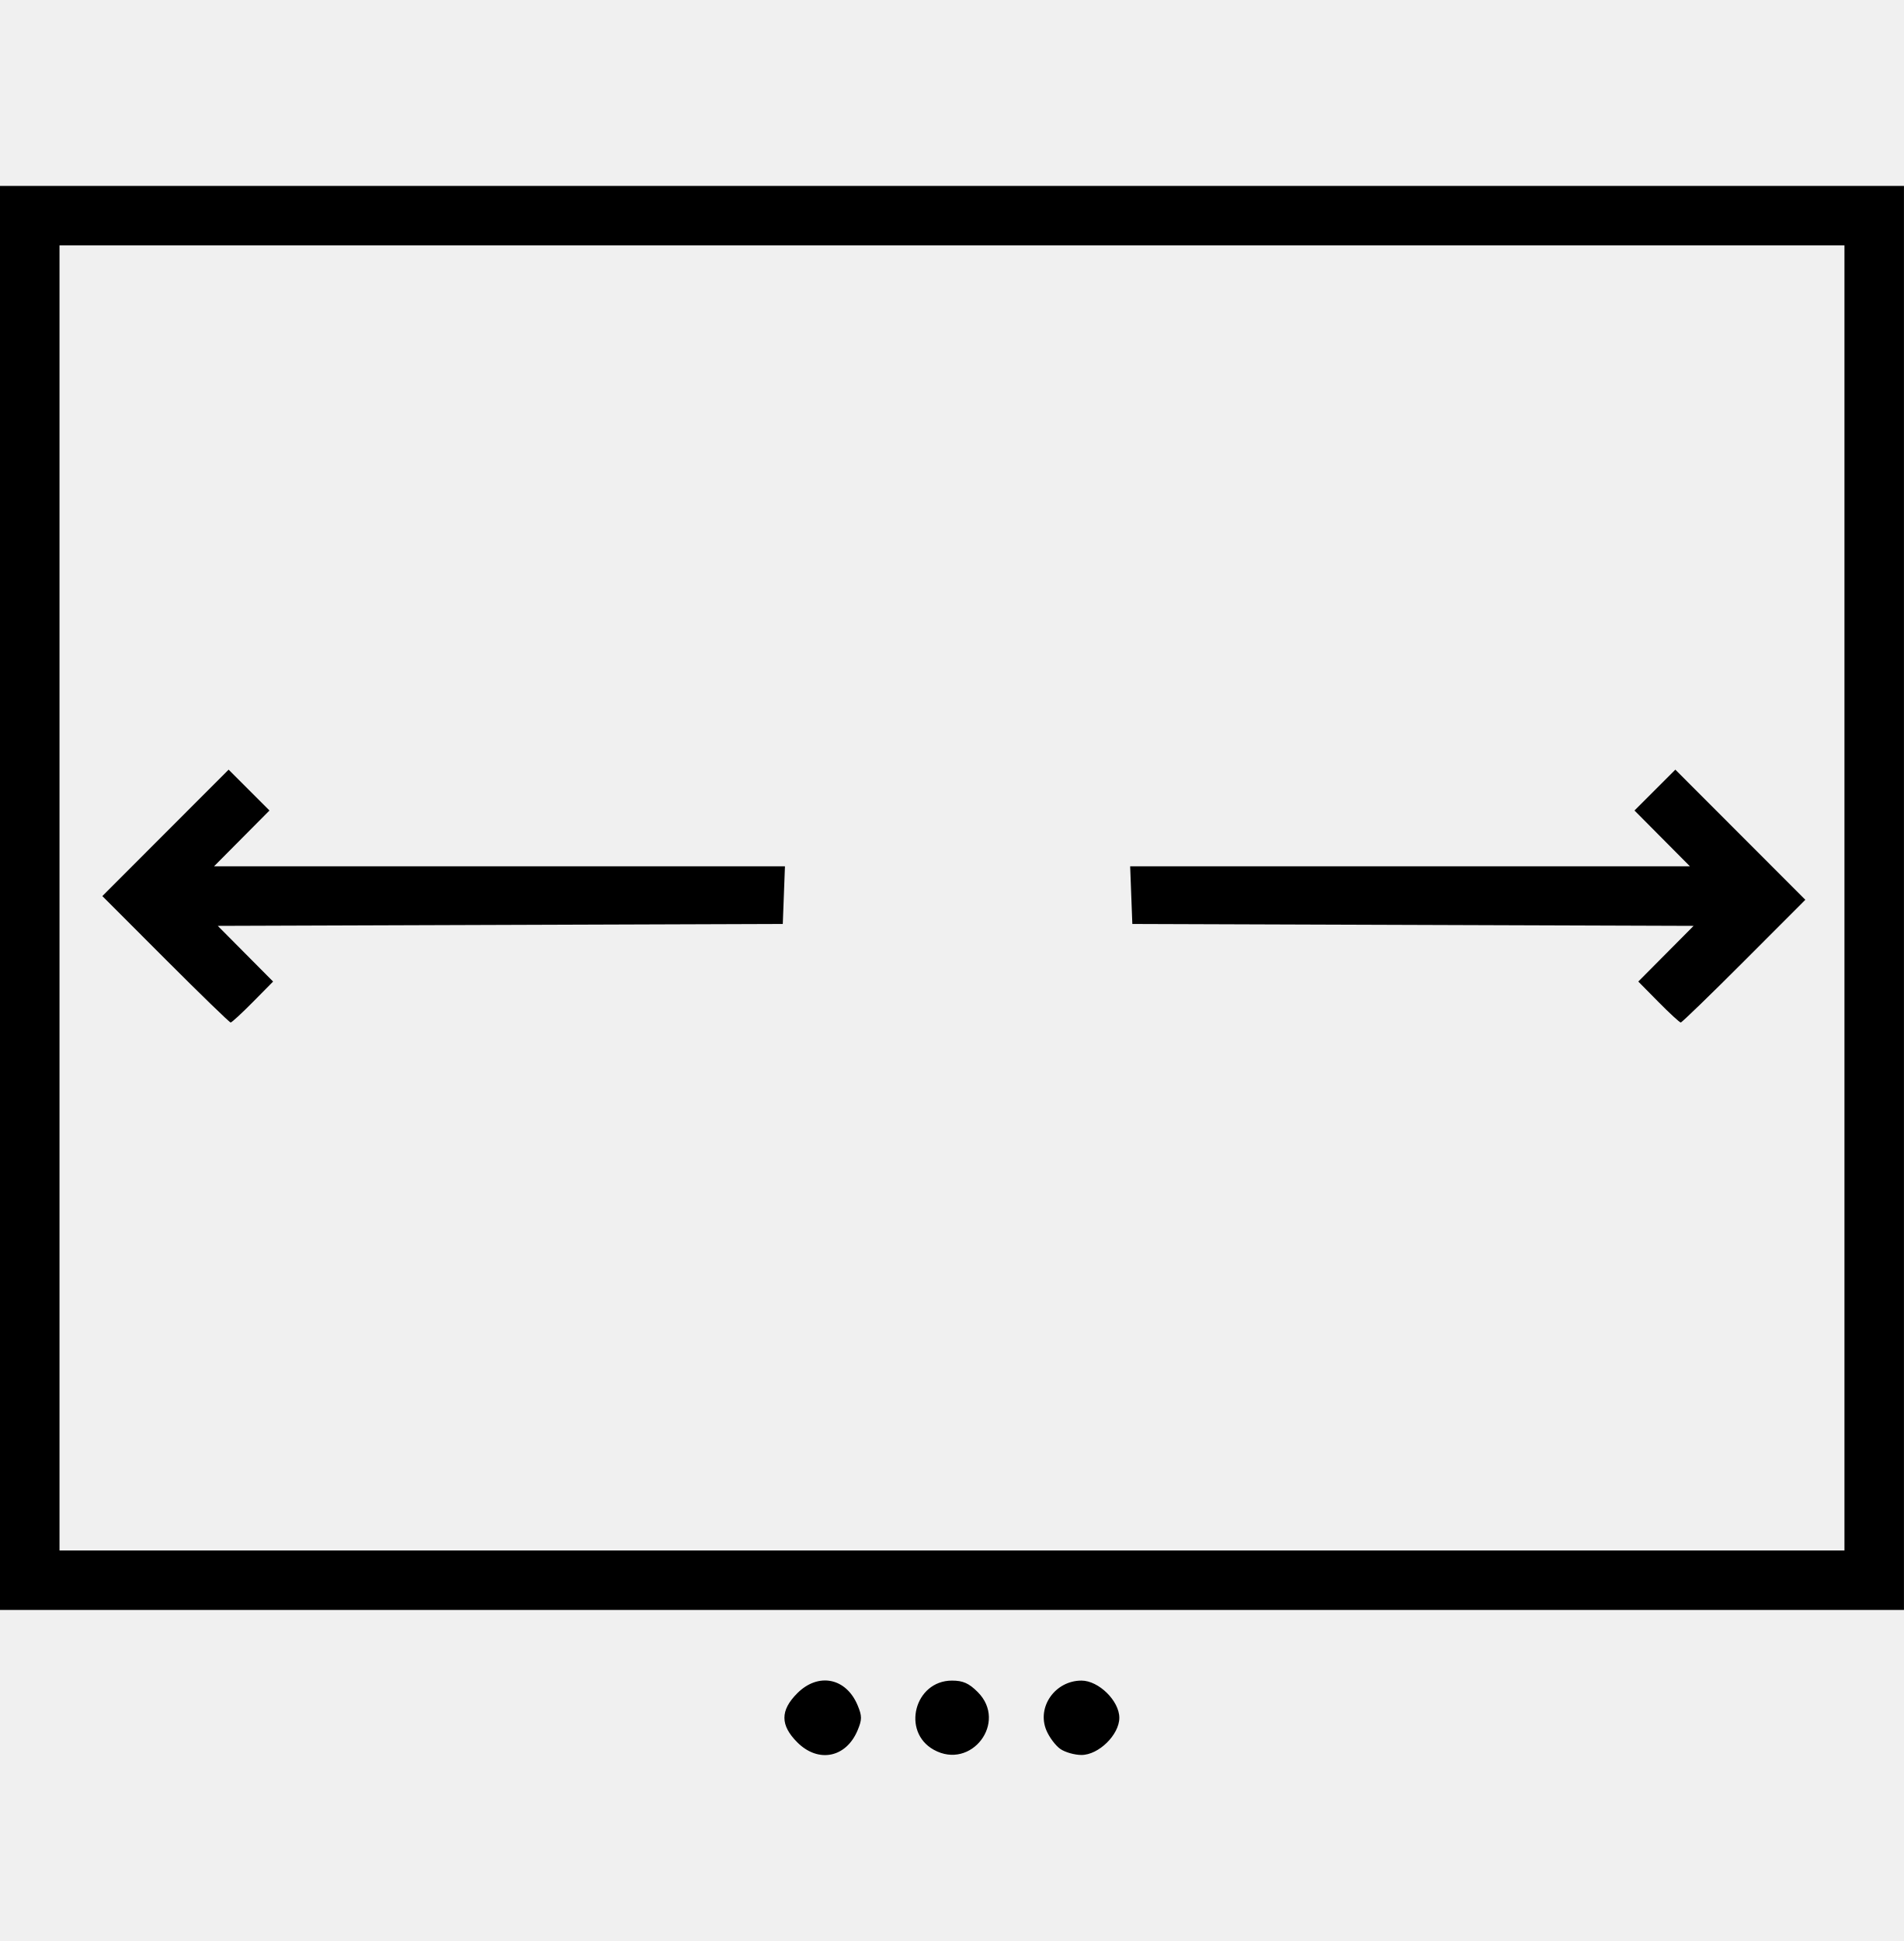
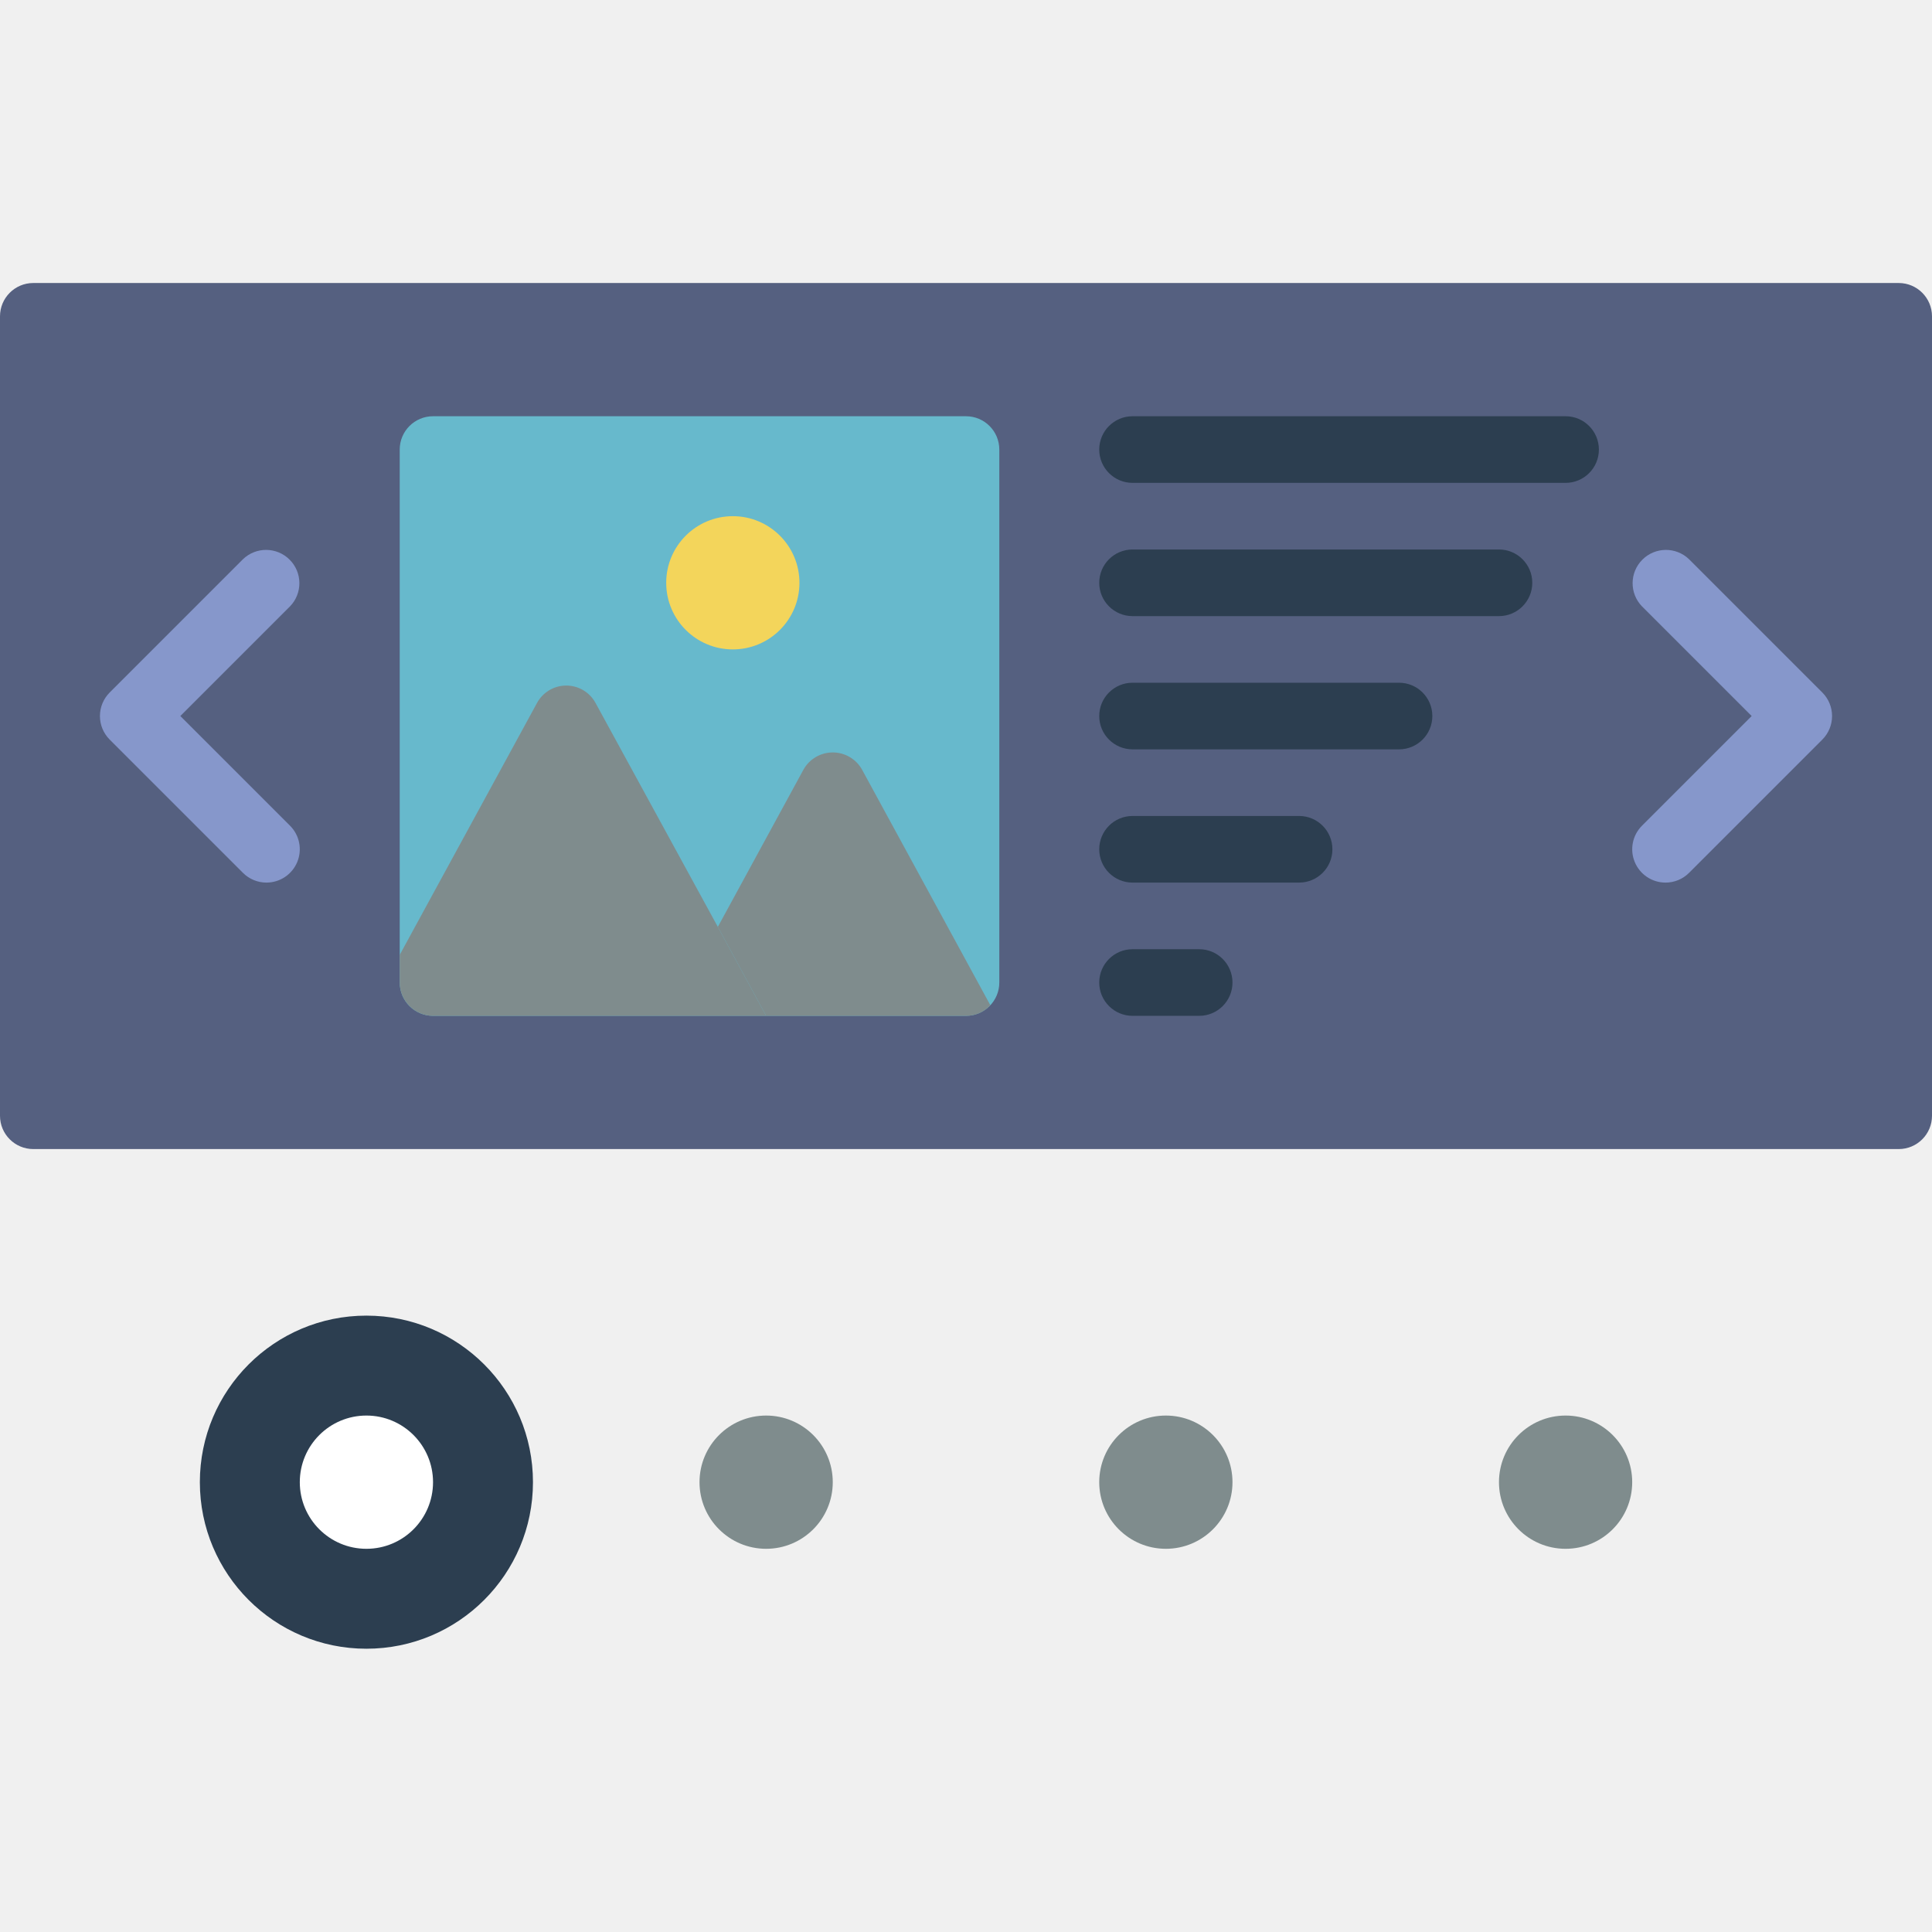
- <svg xmlns="http://www.w3.org/2000/svg" id="svg2" version="1.1" width="512" height="522.034" viewBox="0 0 512 522.034">
-   <defs id="defs6" />
-   <path style="fill:#000000" d="m 214.4,468.6 c -4.613,-4.613 -4.613,-8.587 0,-13.2 5.65,-5.65 13.131,-4.159 16.219,3.231 1.21,2.897 1.21,3.842 0,6.739 -3.088,7.39 -10.569,8.88 -16.219,3.231 z m 36.71,2.004 C 242.342,465.745 245.955,452 256,452 c 2.962,0 4.554,0.708 6.923,3.077 8.129,8.129 -1.745,21.108 -11.813,15.528 z m 34.007,-0.235 c -1.28,-0.897 -2.962,-3.147 -3.736,-5 C 278.754,459.083 283.756,452 290.822,452 295.45,452 301,457.453 301,462 c 0,4.547 -5.55,10 -10.178,10 -1.858,0 -4.425,-0.734 -5.706,-1.631 z M 0,241.5 0,50 l 256,0 256,0 0,191.5 0,191.5 L 256,433 0,433 0,241.5 Z m 496,0 0,-175.5 -240,0 -240,0 0,175.5 0,175.5 240,0 240,0 0,-175.5 z M 44.5,258 27.522,241 l 16.978,-17 16.978,-17 5.493,5.493 5.493,5.493 -7.457,7.507 -7.457,7.507 76.767,0 76.767,0 -0.292,7.75 -0.292,7.75 -75.969,0.256 -75.969,0.256 7.439,7.489 7.439,7.489 -5.436,5.505 C 65.015,272.523 62.323,275 62.023,275 61.723,275 53.838,267.35 44.5,258 Z m 401.495,11.495 -5.436,-5.505 7.439,-7.489 7.439,-7.489 -75.469,-0.256 L 304.5,248.5 l -0.292,-7.75 -0.292,-7.75 75.267,0 75.267,0 -7.457,-7.507 -7.457,-7.507 5.493,-5.493 5.493,-5.493 17.478,17.5 17.478,17.5 -16.478,16.5 C 459.938,267.575 452.277,275 451.977,275 c -0.3,0 -2.992,-2.477 -5.982,-5.505 z" id="path4170" />
+ <svg xmlns="http://www.w3.org/2000/svg" height="512pt" viewBox="0 -75 512 512" width="512pt">
+   <path d="m141.242 317.793c0 24.375-19.762 44.137-44.141 44.137-24.375 0-44.137-19.762-44.137-44.137s19.762-44.137 44.137-44.137c24.379 0 44.141 19.762 44.141 44.137zm0 0" fill="#2c3e50" />
+   <path d="m8.828 0h494.344c4.875 0 8.828 3.953 8.828 8.828v211.863c0 4.875-3.953 8.824-8.828 8.824h-494.344c-4.875 0-8.828-3.949-8.828-8.824v-211.863c0-4.875 3.953-8.828 8.828-8.828zm0 0" fill="#556080" />
+   <path d="m70.621 158.898c-2.344 0-4.59-.93-6.242-2.59l-35.309-35.309c-1.656-1.656-2.586-3.898-2.586-6.242 0-2.34.93-4.586 2.586-6.242l35.309-35.309c3.465-3.344 8.969-3.297 12.375.109 3.406 3.402 3.453 8.91.109 12.371l-29.07 29.07 29.07 29.07c2.523 2.523 3.277 6.32 1.91 9.617-1.363 3.301-4.582 5.449-8.152 5.453zm0 0" fill="#8697cb" />
+   <path d="m441.379 158.898c-3.57-.004-6.789-2.152-8.152-5.453-1.367-3.297-.613-7.094 1.91-9.617l29.07-29.07-29.07-29.07c-3.344-3.461-3.297-8.969.109-12.371 3.406-3.406 8.91-3.453 12.375-.109l35.309 35.309c1.656 1.656 2.586 3.902 2.586 6.242 0 2.344-.93 4.586-2.586 6.242l-35.309 35.309c-1.652 1.66-3.898 2.59-6.242 2.59zm0 0" fill="#8697cb" />
+   <path d="m114.758 35.309h141.242c4.875 0 8.828 3.953 8.828 8.828v141.242c0 4.875-3.953 8.828-8.828 8.828h-141.242c-4.875 0-8.828-3.953-8.828-8.828v-141.242c0-4.875 3.953-8.828 8.828-8.828zm0 0" fill="#67b9cc" />
+   <g fill="#2c3e50">
+     <path d="m414.898 52.965h-114.762c-4.875 0-8.828-3.953-8.828-8.828s3.953-8.828 8.828-8.828h114.762c4.875 0 8.824 3.953 8.824 8.828s-3.949 8.828-8.824 8.828zm0 0" />
+     <path d="m397.242 88.277h-97.105c-4.875 0-8.828-3.953-8.828-8.828s3.953-8.828 8.828-8.828h97.105c4.875 0 8.828 3.953 8.828 8.828s-3.953 8.828-8.828 8.828zm0 0" />
+     <path d="m370.758 123.586h-70.621c-4.875 0-8.828-3.953-8.828-8.828s3.953-8.828 8.828-8.828h70.621c4.875 0 8.828 3.953 8.828 8.828s-3.953 8.828-8.828 8.828zm0 0" />
+     <path d="m344.277 158.898h-44.141c-4.875 0-8.828-3.953-8.828-8.828s3.953-8.828 8.828-8.828h44.141c4.875 0 8.824 3.953 8.824 8.828s-3.949 8.828-8.824 8.828zm0 0" />
+     <path d="m317.793 194.207h-17.656c-4.875 0-8.828-3.953-8.828-8.828s3.953-8.828 8.828-8.828h17.656c4.875 0 8.828 3.953 8.828 8.828s-3.953 8.828-8.828 8.828zm0 0" />
+   </g>
+   <path d="m203.035 194.207h-88.277c-4.867-.016-8.812-3.957-8.828-8.828v-7.328l36.371-66.734c1.539-2.855 4.523-4.637 7.77-4.637 3.242 0 6.227 1.781 7.766 4.637l32.398 59.32zm0 0" fill="#7f8c8d" />
+   <path d="m262.445 191.383c-1.648 1.816-3.992 2.844-6.445 2.824h-52.965l-12.801-23.57 22.688-41.664c1.566-2.82 4.543-4.57 7.77-4.57 3.227 0 6.199 1.75 7.766 4.57zm0 0" fill="#7f8c8d" />
+   <path d="m211.863 79.449c0 9.75-7.906 17.652-17.656 17.652s-17.656-7.902-17.656-17.652 7.906-17.656 17.656-17.656 17.656 7.906 17.656 17.656zm0 0" fill="#f3d55b" />
+   <path d="m114.758 317.793c0 9.75-7.902 17.656-17.656 17.656-9.75 0-17.652-7.906-17.652-17.656s7.902-17.656 17.652-17.656c9.754 0 17.656 7.906 17.656 17.656zm0 0" fill="#fff" />
+   <path d="m220.691 317.793c0 9.75-7.906 17.656-17.656 17.656s-17.656-7.906-17.656-17.656 7.906-17.656 17.656-17.656 17.656 7.906 17.656 17.656zm0 0" fill="#7f8c8d" />
+   <path d="m326.621 317.793c0 9.75-7.906 17.656-17.656 17.656s-17.656-7.906-17.656-17.656 7.906-17.656 17.656-17.656 17.656 7.906 17.656 17.656zm0 0" fill="#7f8c8d" />
+   <path d="m432.551 317.793c0 9.75-7.902 17.656-17.652 17.656-9.754 0-17.656-7.906-17.656-17.656s7.902-17.656 17.656-17.656c9.75 0 17.652 7.906 17.652 17.656zm0 0" fill="#7f8c8d" />
</svg>
